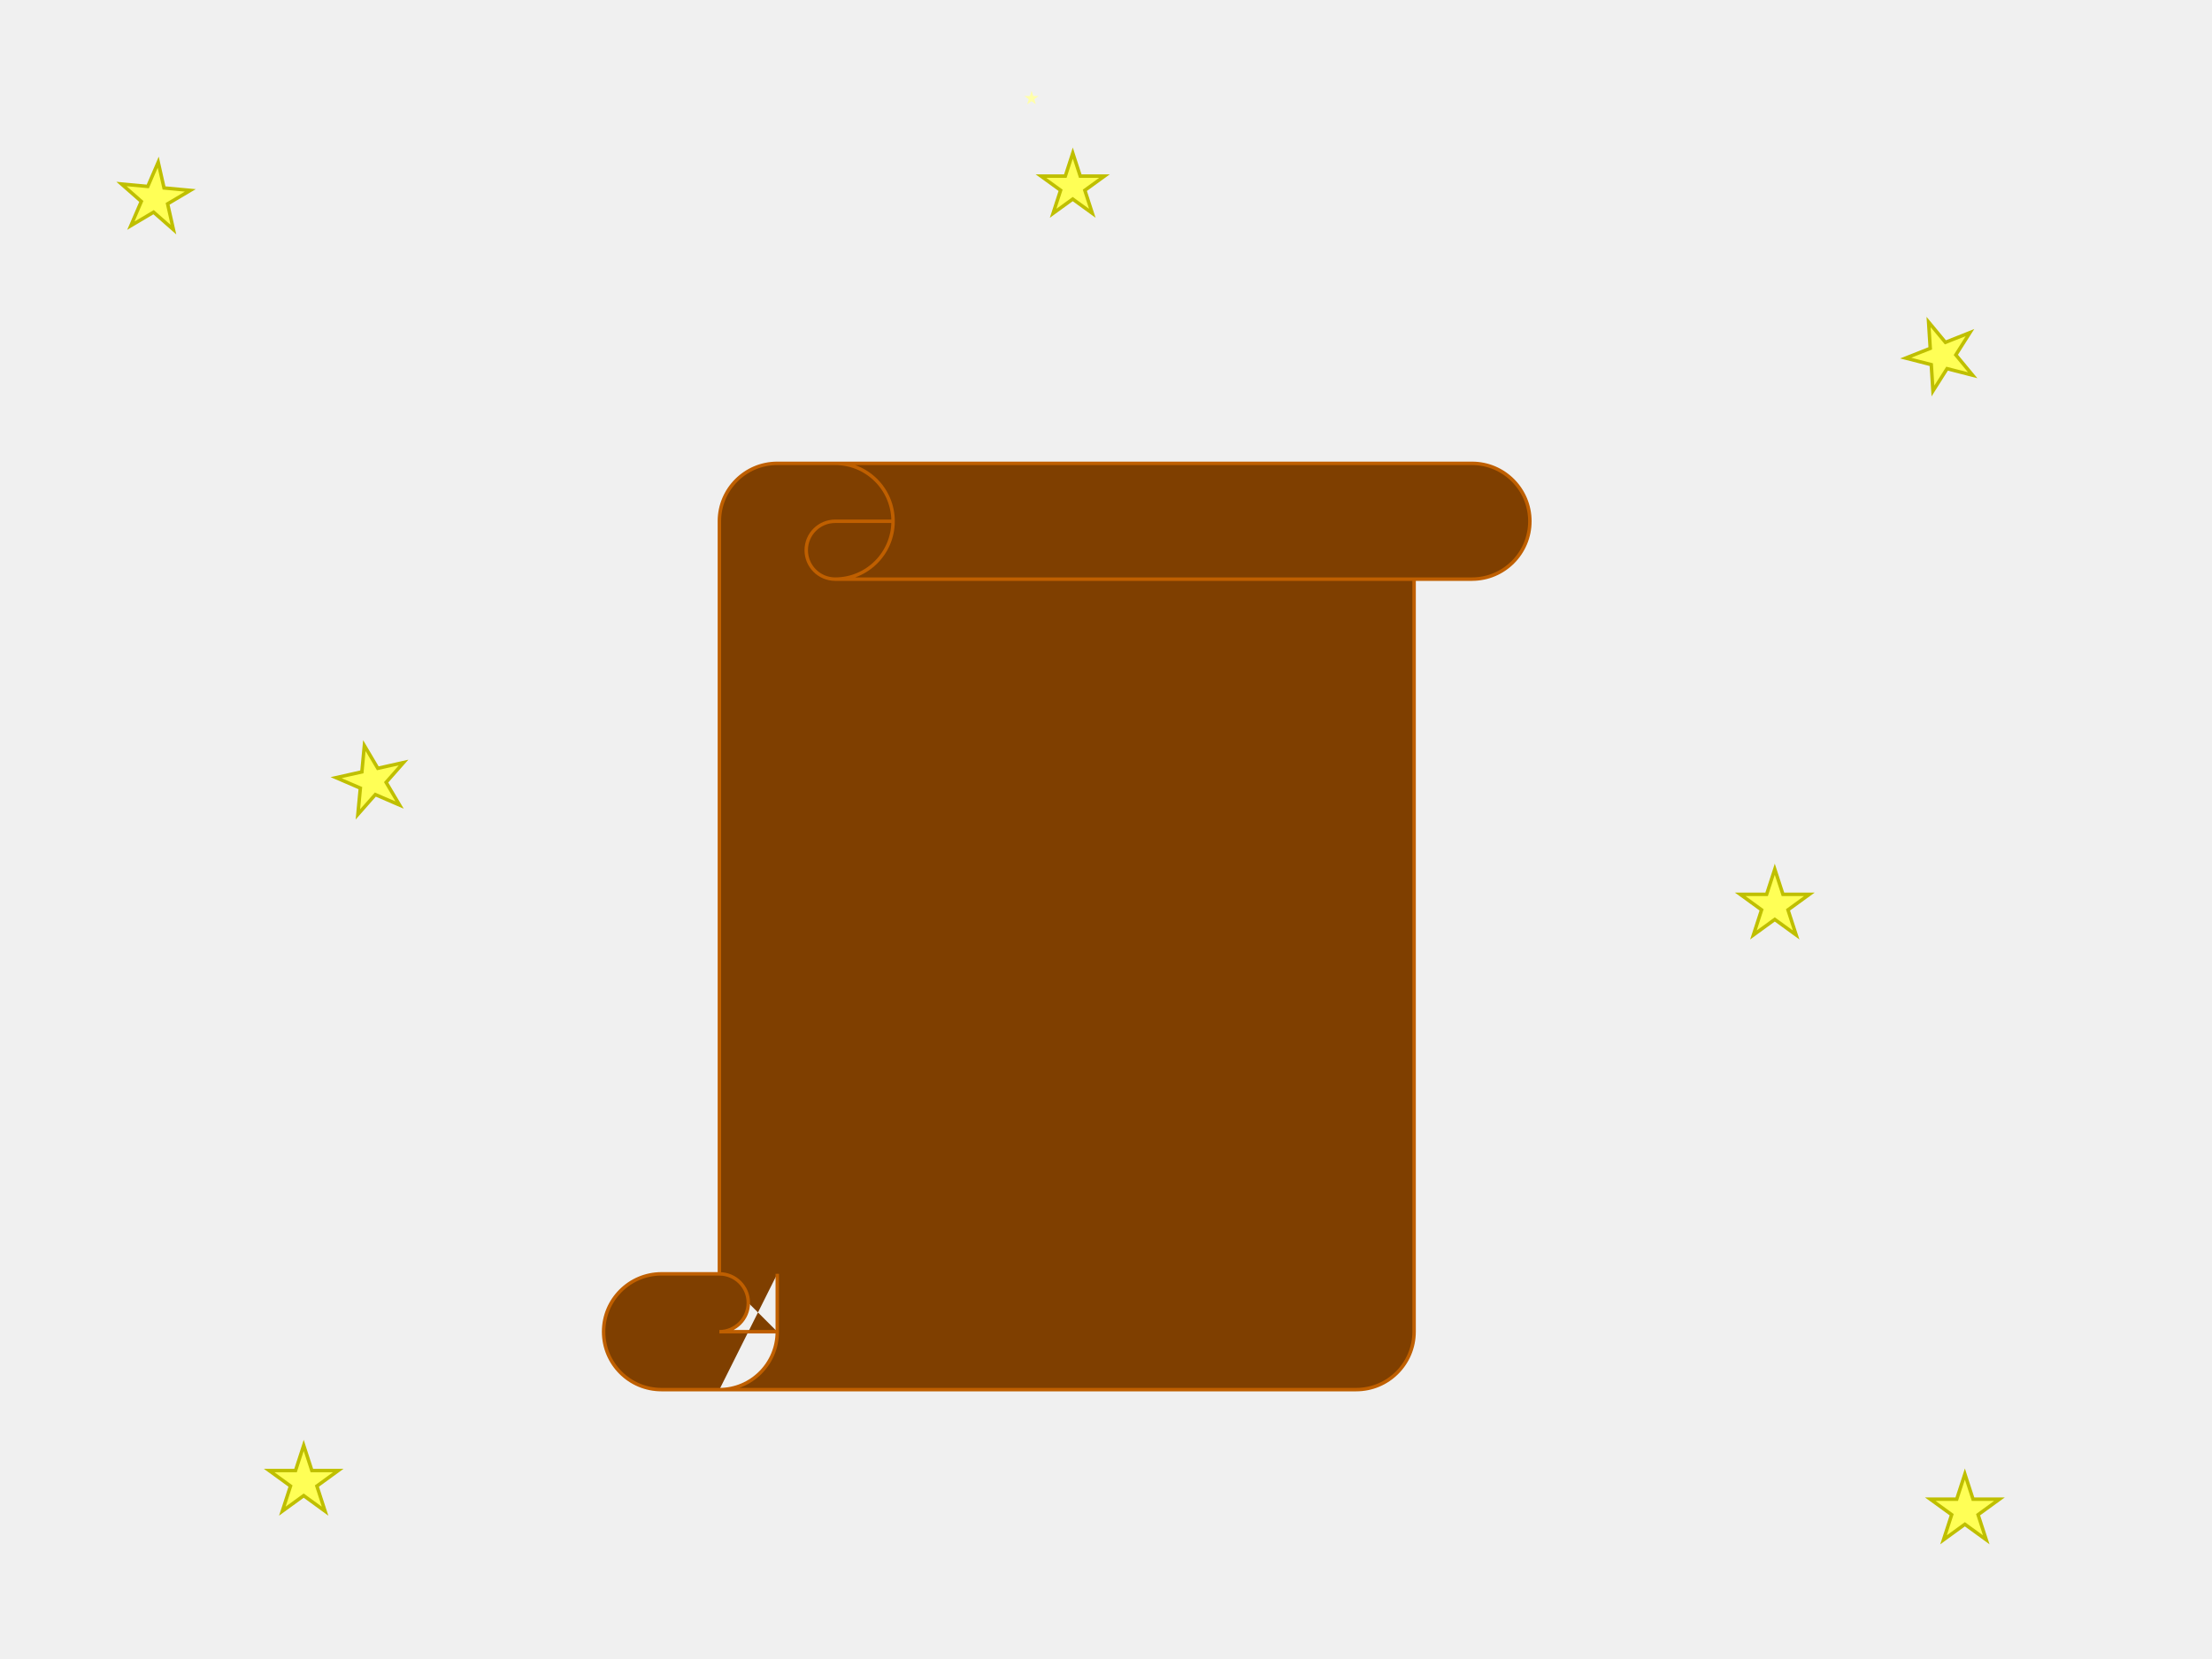
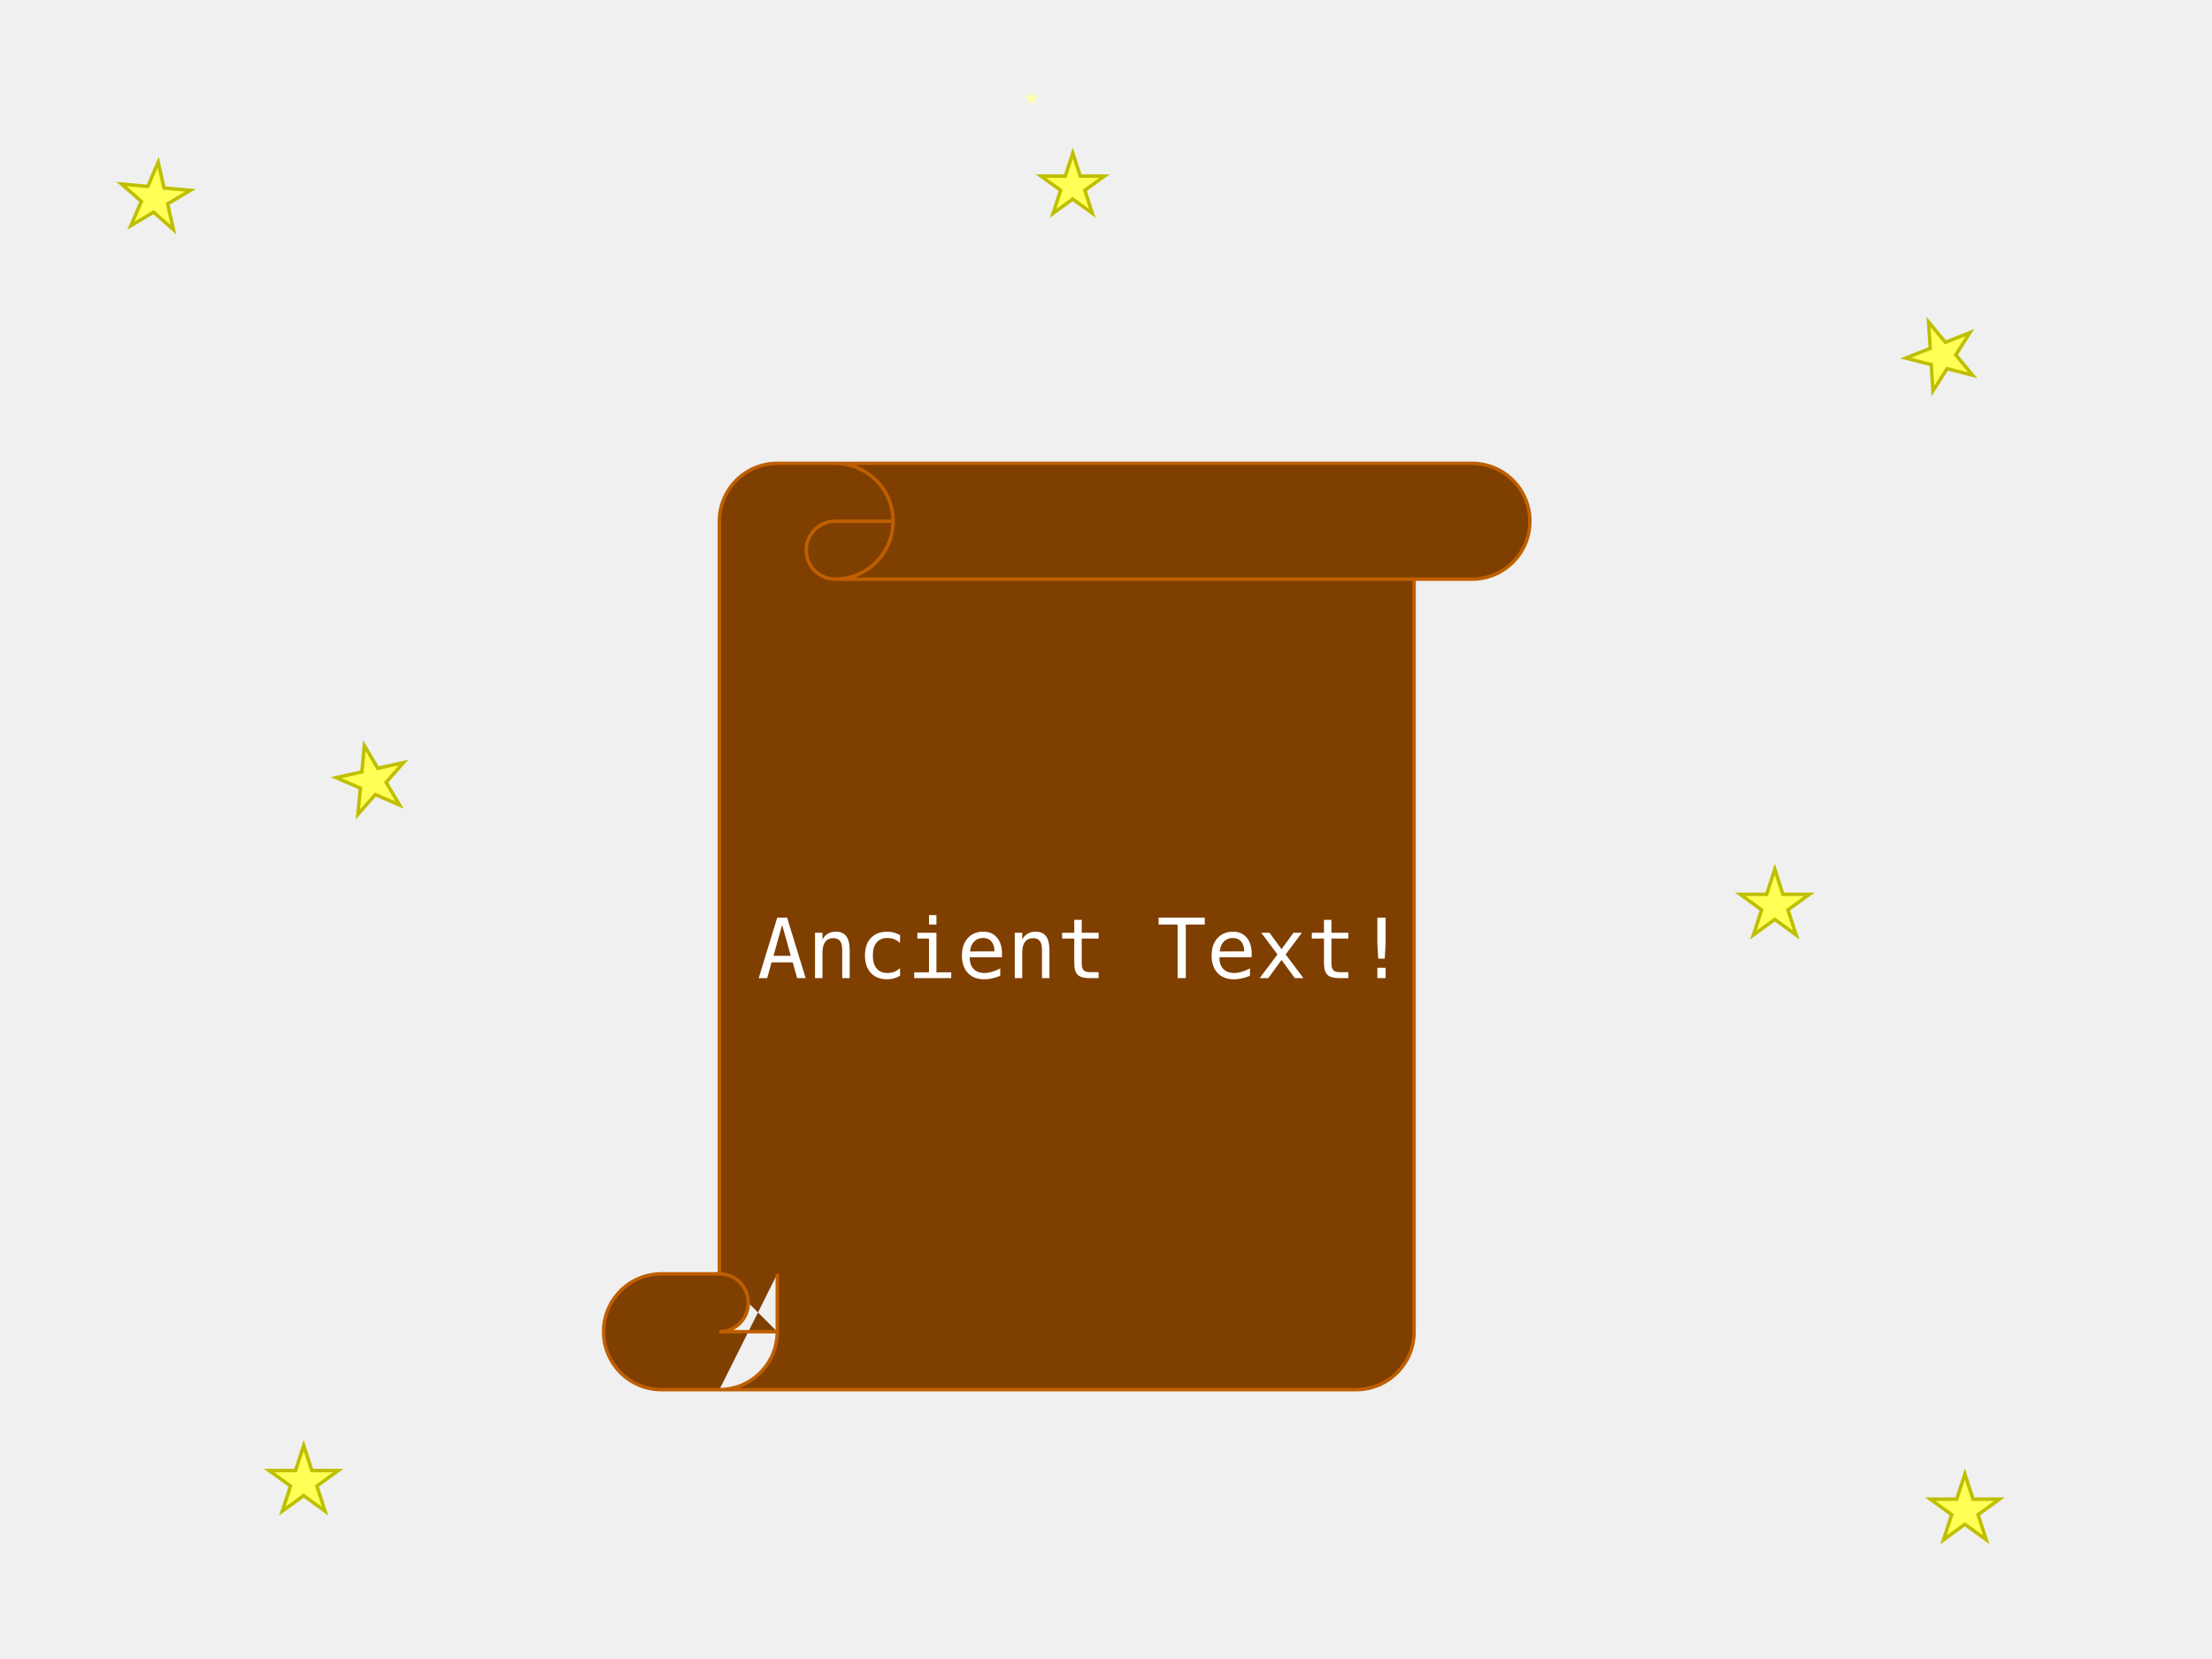
<svg xmlns="http://www.w3.org/2000/svg" width="640" height="480">
  <g class="layer">
    <path d="m34.9,54.15l7.64,0l2.36,-7.26l2.36,7.26l7.64,0l-6.18,4.49l2.36,7.26l-6.18,-4.49l-6.18,4.49l2.36,-7.26l-6.18,-4.49z" fill="#ffff56" id="svg_3" stroke="#bfbf00" transform="matrix(1 0 0 1 0 0) rotate(5.30311 44.9 56.3972)" />
    <path d="m297.95,28.28l0.4,0l0.12,-0.38l0.12,0.38l0.4,0l-0.33,0.24l0.12,0.38l-0.33,-0.24l-0.33,0.24l0.12,-0.38l-0.33,-0.24l0.04,0z" fill="#ffff56" id="svg_4" stroke="#ffffaa" />
    <path d="m551.5,99.76l7.64,0l2.36,-7.26l2.36,7.26l7.64,0l-6.18,4.49l2.36,7.26l-6.18,-4.49l-6.18,4.49l2.36,-7.26l-6.18,-4.49z" fill="#ffff56" id="svg_5" stroke="#bfbf00" transform="matrix(1 0 0 1 0 0) rotate(-21.6309 561.5 102)" />
    <path d="m77.87,425.47l7.64,0l2.36,-7.26l2.36,7.26l7.64,0l-6.18,4.49l2.36,7.26l-6.18,-4.49l-6.18,4.49l2.36,-7.26l-6.18,-4.49z" fill="#ffff56" id="svg_7" stroke="#bfbf00" transform="matrix(1 0 0 1 0 0)" />
    <path d="m301.23,50.95l7,0l2.16,-6.65l2.16,6.65l7,0l-5.67,4.11l2.16,6.65l-5.67,-4.11l-5.67,4.11l2.16,-6.65l-5.67,-4.11l0.04,0z" fill="#ffff56" id="svg_8" stroke="#bfbf00" transform="matrix(1 0 0 1 0 0)" />
    <path d="m76.62,213.36l7.64,0l2.36,-7.26l2.36,7.26l7.64,0l-6.18,4.49l2.36,7.26l-6.18,-4.49l-6.18,4.49l2.36,-7.26l-6.18,-4.49z" fill="#ffff56" id="svg_9" stroke="#bfbf00" transform="matrix(0.975789 -0.218712 0.218712 0.975789 -24.1803 33.5608)" />
    <path d="m503.5,258.76l7.64,0l2.36,-7.26l2.36,7.26l7.64,0l-6.18,4.49l2.36,7.26l-6.18,-4.49l-6.18,4.49l2.36,-7.26l-6.18,-4.49z" fill="#ffff56" id="svg_10" stroke="#bfbf00" transform="matrix(1 0 0 1 0 0)" />
    <path d="m558.5,433.76l7.64,0l2.36,-7.26l2.36,7.26l7.64,0l-6.18,4.49l2.36,7.26l-6.18,-4.49l-6.18,4.49l2.36,-7.26l-6.18,-4.49z" fill="#ffff56" id="svg_11" stroke="#bfbf00" />
-     <path d="m208.14,368.56l0,-217.75l0,0c0,-9.25 7.5,-16.75 16.75,-16.75l201,0c9.25,0 16.75,7.5 16.75,16.75c0,9.25 -7.5,16.75 -16.75,16.75l-16.75,0l0,217.75c0,9.25 -7.5,16.75 -16.75,16.75l-201,0l0,0c-9.25,0 -16.75,-7.5 -16.75,-16.75c0,-9.25 7.5,-16.75 16.75,-16.75l16.75,0zm33.5,-234.5l0,0c9.25,0 16.75,7.5 16.75,16.75c0,9.25 -7.5,16.75 -16.75,16.75c-4.63,0 -8.37,-3.75 -8.37,-8.37c0,-4.63 3.75,-8.37 8.37,-8.37l16.75,0m167.5,16.75l-184.25,0m-33.5,201l0,0c4.63,0 8.37,3.75 8.37,8.37c0,4.63 -3.75,8.37 -8.37,8.37l16.75,0m-16.75,16.75l0,0c9.25,0 16.75,-7.5 16.75,-16.75l0,-16.75" fill="#7f3f00" id="svg_16" stroke="#bf5f00" />
+     <path d="m208.14,368.56l0,-217.75l0,0c0,-9.25 7.5,-16.75 16.75,-16.75l201,0c9.25,0 16.75,7.5 16.75,16.75c0,9.25 -7.5,16.75 -16.75,16.75l-16.75,0l0,217.75c0,9.25 -7.5,16.75 -16.75,16.75l-201,0l0,0c-9.25,0 -16.75,-7.5 -16.75,-16.75c0,-9.25 7.5,-16.75 16.75,-16.75l16.75,0zm33.5,-234.5l0,0c9.25,0 16.75,7.5 16.75,16.75c0,9.25 -7.5,16.75 -16.75,16.75c-4.63,0 -8.37,-3.75 -8.37,-8.37c0,-4.63 3.75,-8.37 8.37,-8.37l16.75,0m167.5,16.75l-184.25,0m-33.5,201l0,0c4.63,0 8.37,3.75 8.37,8.37c0,4.63 -3.75,8.37 -8.37,8.37l16.75,0m-16.75,16.75l0,0c9.25,0 16.75,-7.5 16.75,-16.75l0,-16.75" fill="#7f3f00" id="svg_16" stroke="#bf5f00" transform="matrix(1 0 0 1 0 0)" />
+     <text fill="#ffffff" font-family="Monospace" font-size="24" id="svg_1" stroke="#bf5f00" stroke-width="0" text-anchor="middle" x="313" xml:space="preserve" y="283">Ancient Text!</text>
  </g>
</svg>
